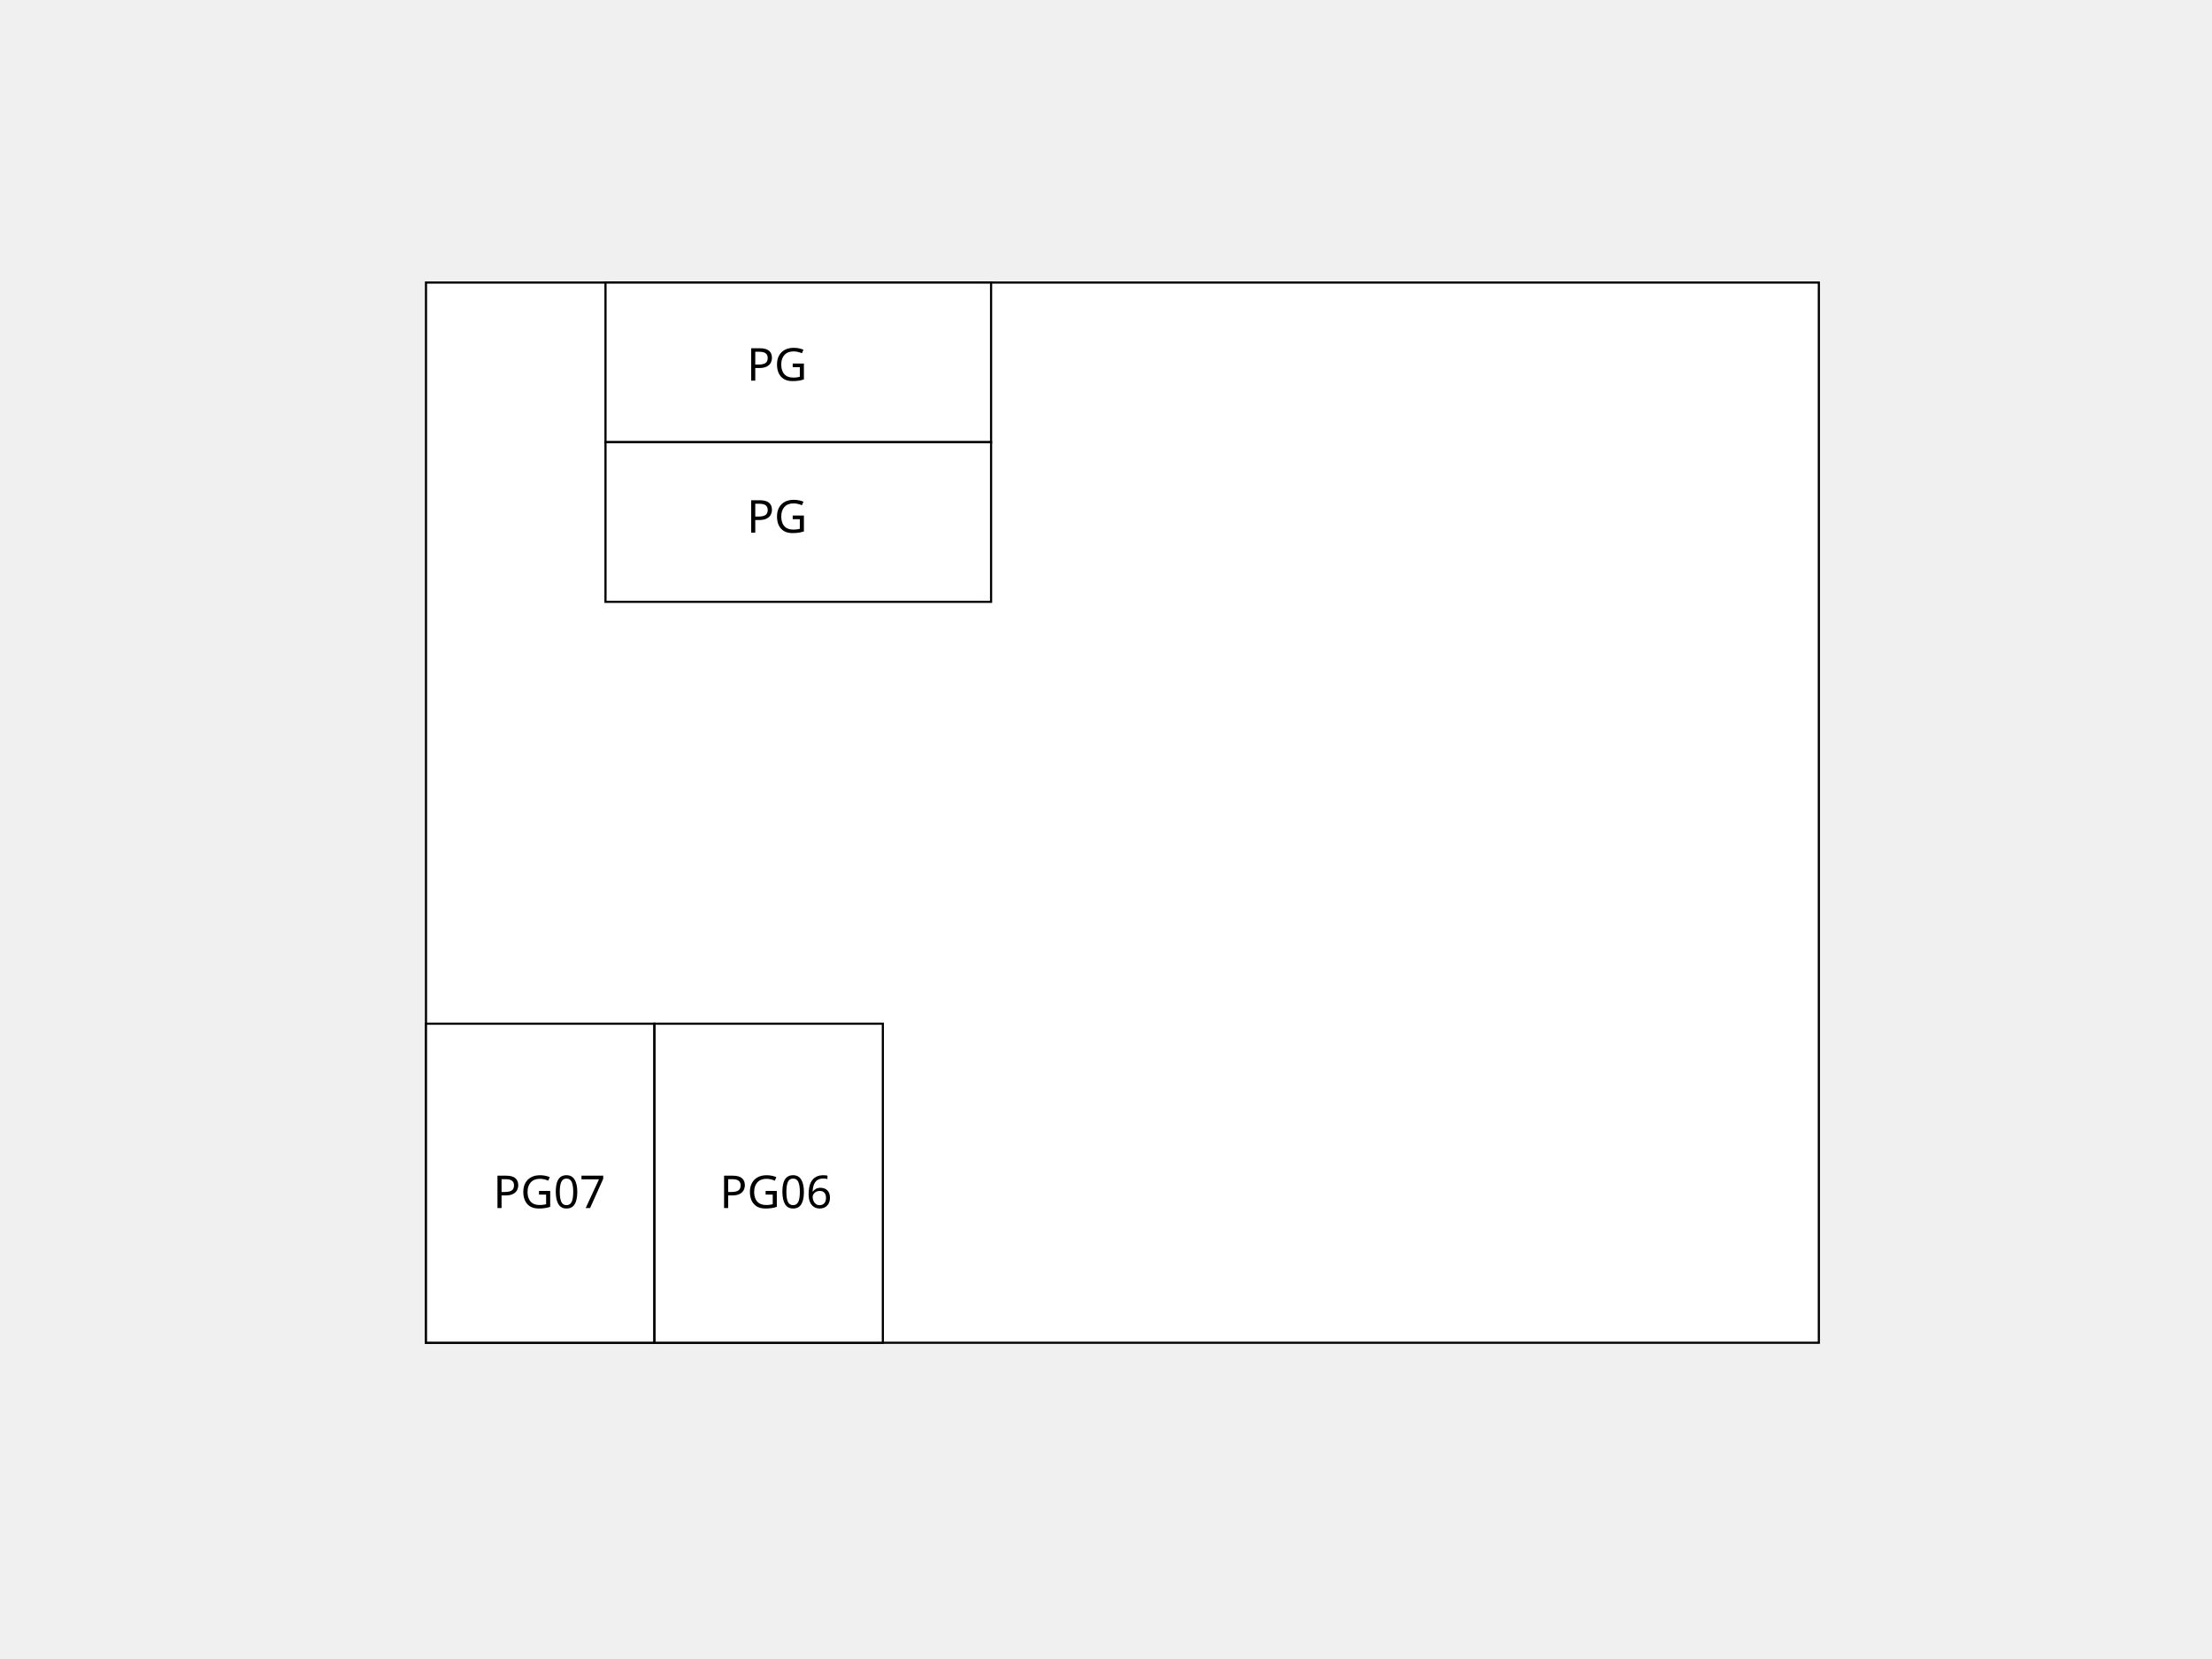
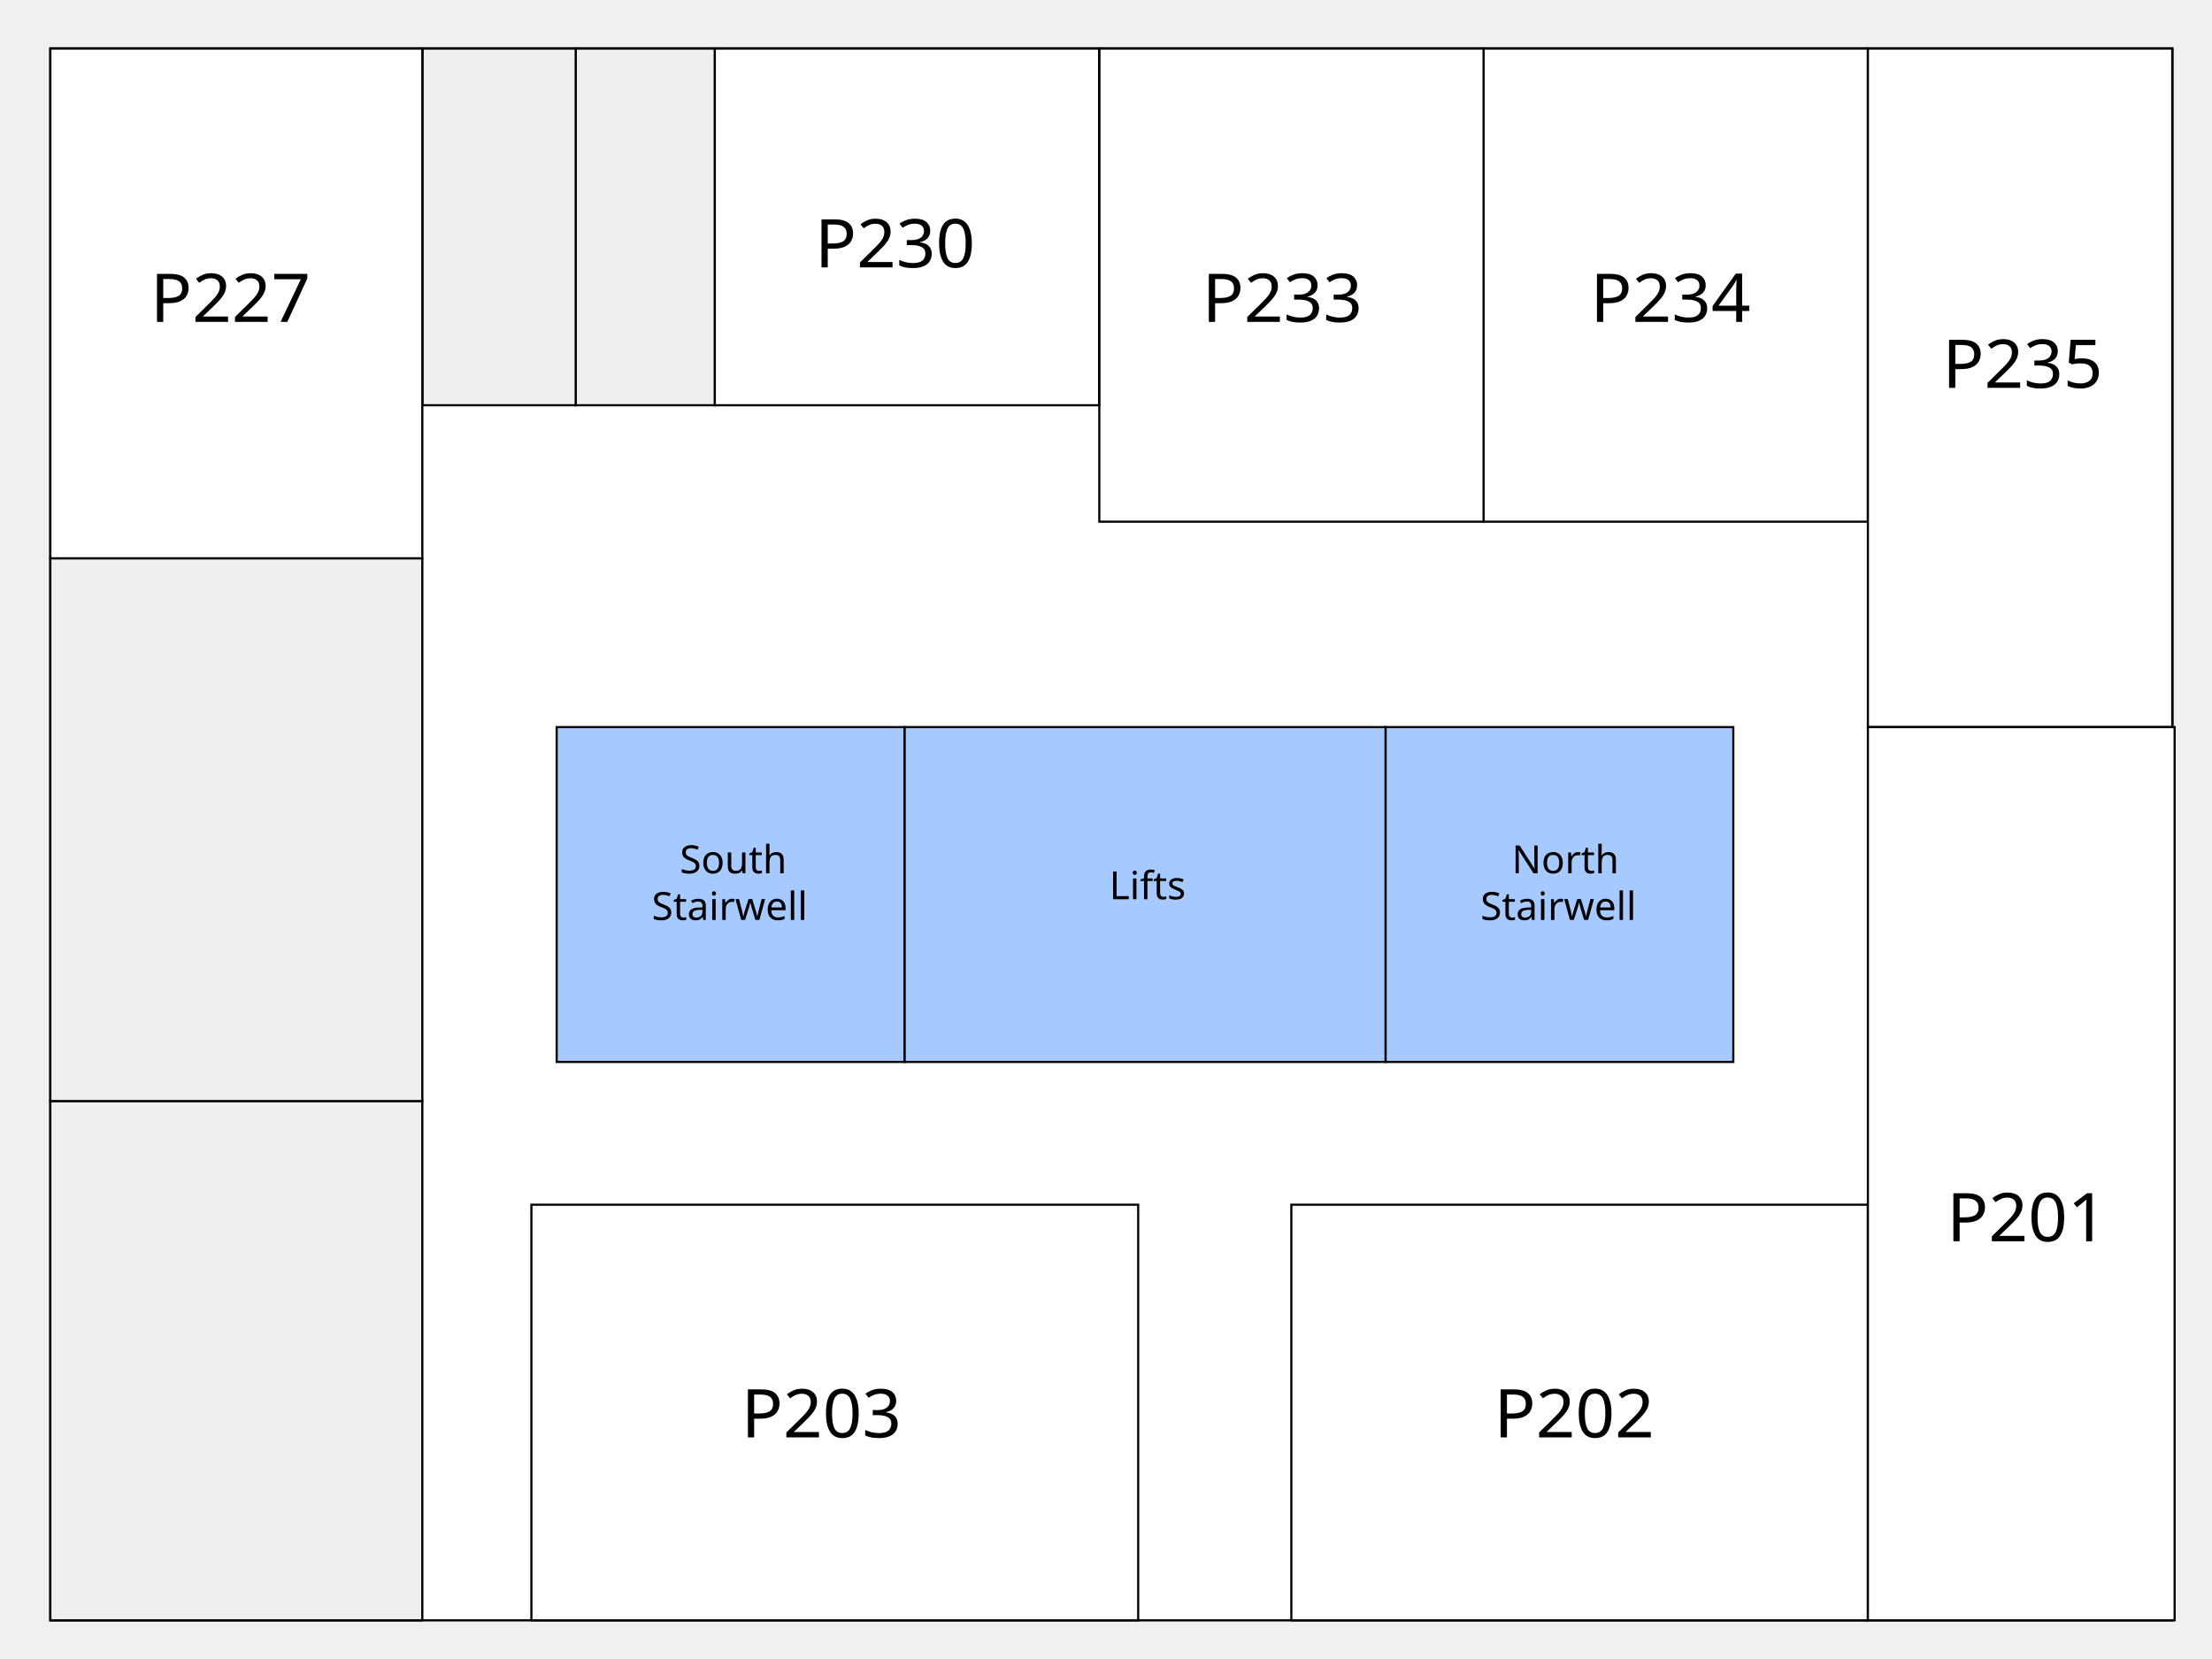
- <svg xmlns="http://www.w3.org/2000/svg" version="1.1" id="Ground_Floor" x="0px" y="0px" width="1024px" height="768px" viewBox="0 0 1024 768" style="enable-background:new 0 0 1024 768;" xml:space="preserve">
+ <svg xmlns="http://www.w3.org/2000/svg" version="1.1" id="Ground_Floor" x="0px" y="0px" viewBox="214 36.9 1024 768" style="enable-background:new 214 36.9 1024 768;" xml:space="preserve">
  <style type="text/css">
	.st0{fill:#FFFFFF;stroke:#000000;stroke-miterlimit:10;}
- 	.st1{font-family:'MyriadPro-Regular';}
- 	.st2{font-size:21px;}
+ 	.st1{fill:#A6CAFF;stroke:#000000;stroke-miterlimit:10;}
+ 	.st2{font-family:'Arial-ItalicMT';}
+ 	.st3{font-size:18px;}
+ 	.st4{fill:#EFEFEF;stroke:#000000;stroke-miterlimit:10;}
+ 	.st5{font-family:'ArialMT';}
+ 	.st6{font-size:31.137px;}
</style>
-   <rect id="BuildingFrame" x="197.2" y="130.8" class="st0" width="644.8" height="490.8" />
-   <rect id="PG07" x="197.2" y="473.9" class="st0" width="105.7" height="147.7" />
-   <rect id="PG06" x="303" y="473.9" class="st0" width="105.7" height="147.7" />
-   <text id="PG07-label" transform="matrix(1 0 0 1 228.2644 559.2533)" class="st1 st2">PG07</text>
-   <text id="PG06-label" transform="matrix(1 0 0 1 333.1726 559.2534)" class="st1 st2">PG06</text>
-   <rect id="PG07_1_" x="280.3" y="130.8" class="st0" width="178.5" height="73.9" />
-   <rect id="PG07_2_" x="280.3" y="204.7" class="st0" width="178.5" height="73.9" />
-   <text transform="matrix(1 0 0 1 345.7128 246.5809)" class="st1 st2">PG</text>
-   <text transform="matrix(1 0 0 1 345.7126 176.2189)" class="st1 st2">PG</text>
+   <rect id="BuildingFrame" x="237.3" y="59.3" class="st0" width="982.4" height="727.7" />
+   <rect id="Stairwell_1_" x="471.7" y="373.5" class="st1" width="161" height="155" />
+   <rect id="Stairwell" x="855.4" y="373.5" class="st1" width="161" height="155" />
+   <text transform="matrix(1 0 0 1 528.7156 441.1725)">
+     <tspan x="0" y="0" class="st2 st3">South</tspan>
+     <tspan x="-13" y="21.6" class="st2 st3">Stairwell </tspan>
+   </text>
+   <text transform="matrix(1 0 0 1 913.8651 441.1725)">
+     <tspan x="0" y="0" class="st2 st3">North</tspan>
+     <tspan x="-14.5" y="21.6" class="st2 st3">Stairwell </tspan>
+   </text>
+   <rect id="Lifts" x="632.8" y="373.5" class="st1" width="222.6" height="155" />
+   <text transform="matrix(1 0 0 1 727.5479 453.1801)" class="st2 st3">Lifts</text>
+   <rect id="Office" x="480.5" y="59.4" class="st4" width="64.5" height="165.1" />
+   <rect id="Office_1_" x="409.6" y="59.4" class="st4" width="70.9" height="165.1" />
+   <rect id="P234" x="900.8" y="59.4" class="st0" width="177.9" height="219" />
+   <text id="P234-label" transform="matrix(1.0275 0 0 1 950.1854 185.9159)" class="st5 st6">P234</text>
+   <rect id="P235" x="1078.7" y="59.4" class="st0" width="140.9" height="314.1" />
+   <text id="P235-label" transform="matrix(1.0275 0 0 1 1113.184 216.429)" class="st5 st6">P235</text>
+   <rect id="P233" x="722.9" y="59.4" class="st0" width="177.9" height="219" />
+   <text id="P233-label" transform="matrix(1.0275 0 0 1 770.5103 185.9159)" class="st5 st6">P233</text>
+   <rect id="P230" x="544.9" y="59.4" class="st0" width="177.9" height="165.1" />
+   <text id="P230-label" transform="matrix(1.0275 0 0 1 591.1973 160.6819)" class="st5 st6">P230</text>
+   <rect id="P227" x="237.3" y="59.4" class="st0" width="172.2" height="236" />
+   <text id="P227-label" transform="matrix(1.0275 0 0 1 283.5836 185.9159)" class="st5 st6">P227</text>
+   <rect id="Non-comp_1_" x="237.3" y="295.4" class="st4" width="172.2" height="251.3" />
+   <rect id="Non-comp" x="237.3" y="546.7" class="st4" width="172.2" height="240.3" />
+   <rect id="P203" x="460" y="594.6" class="st0" width="280.9" height="192.4" />
+   <text id="P203-label" transform="matrix(1.0275 0 0 1 557.1321 702.318)" class="st5 st6">P203</text>
+   <rect id="P202" x="811.8" y="594.6" class="st0" width="266.9" height="192.4" />
+   <text id="P202-label" transform="matrix(1.0275 0 0 1 905.6152 702.3176)" class="st5 st6">P202</text>
+   <rect id="P201" x="1078.7" y="373.5" class="st0" width="142" height="413.5" />
+   <text id="P201-label" transform="matrix(1.0275 0 0 1 1115.185 611.5085)" class="st5 st6">P201</text>
</svg>
